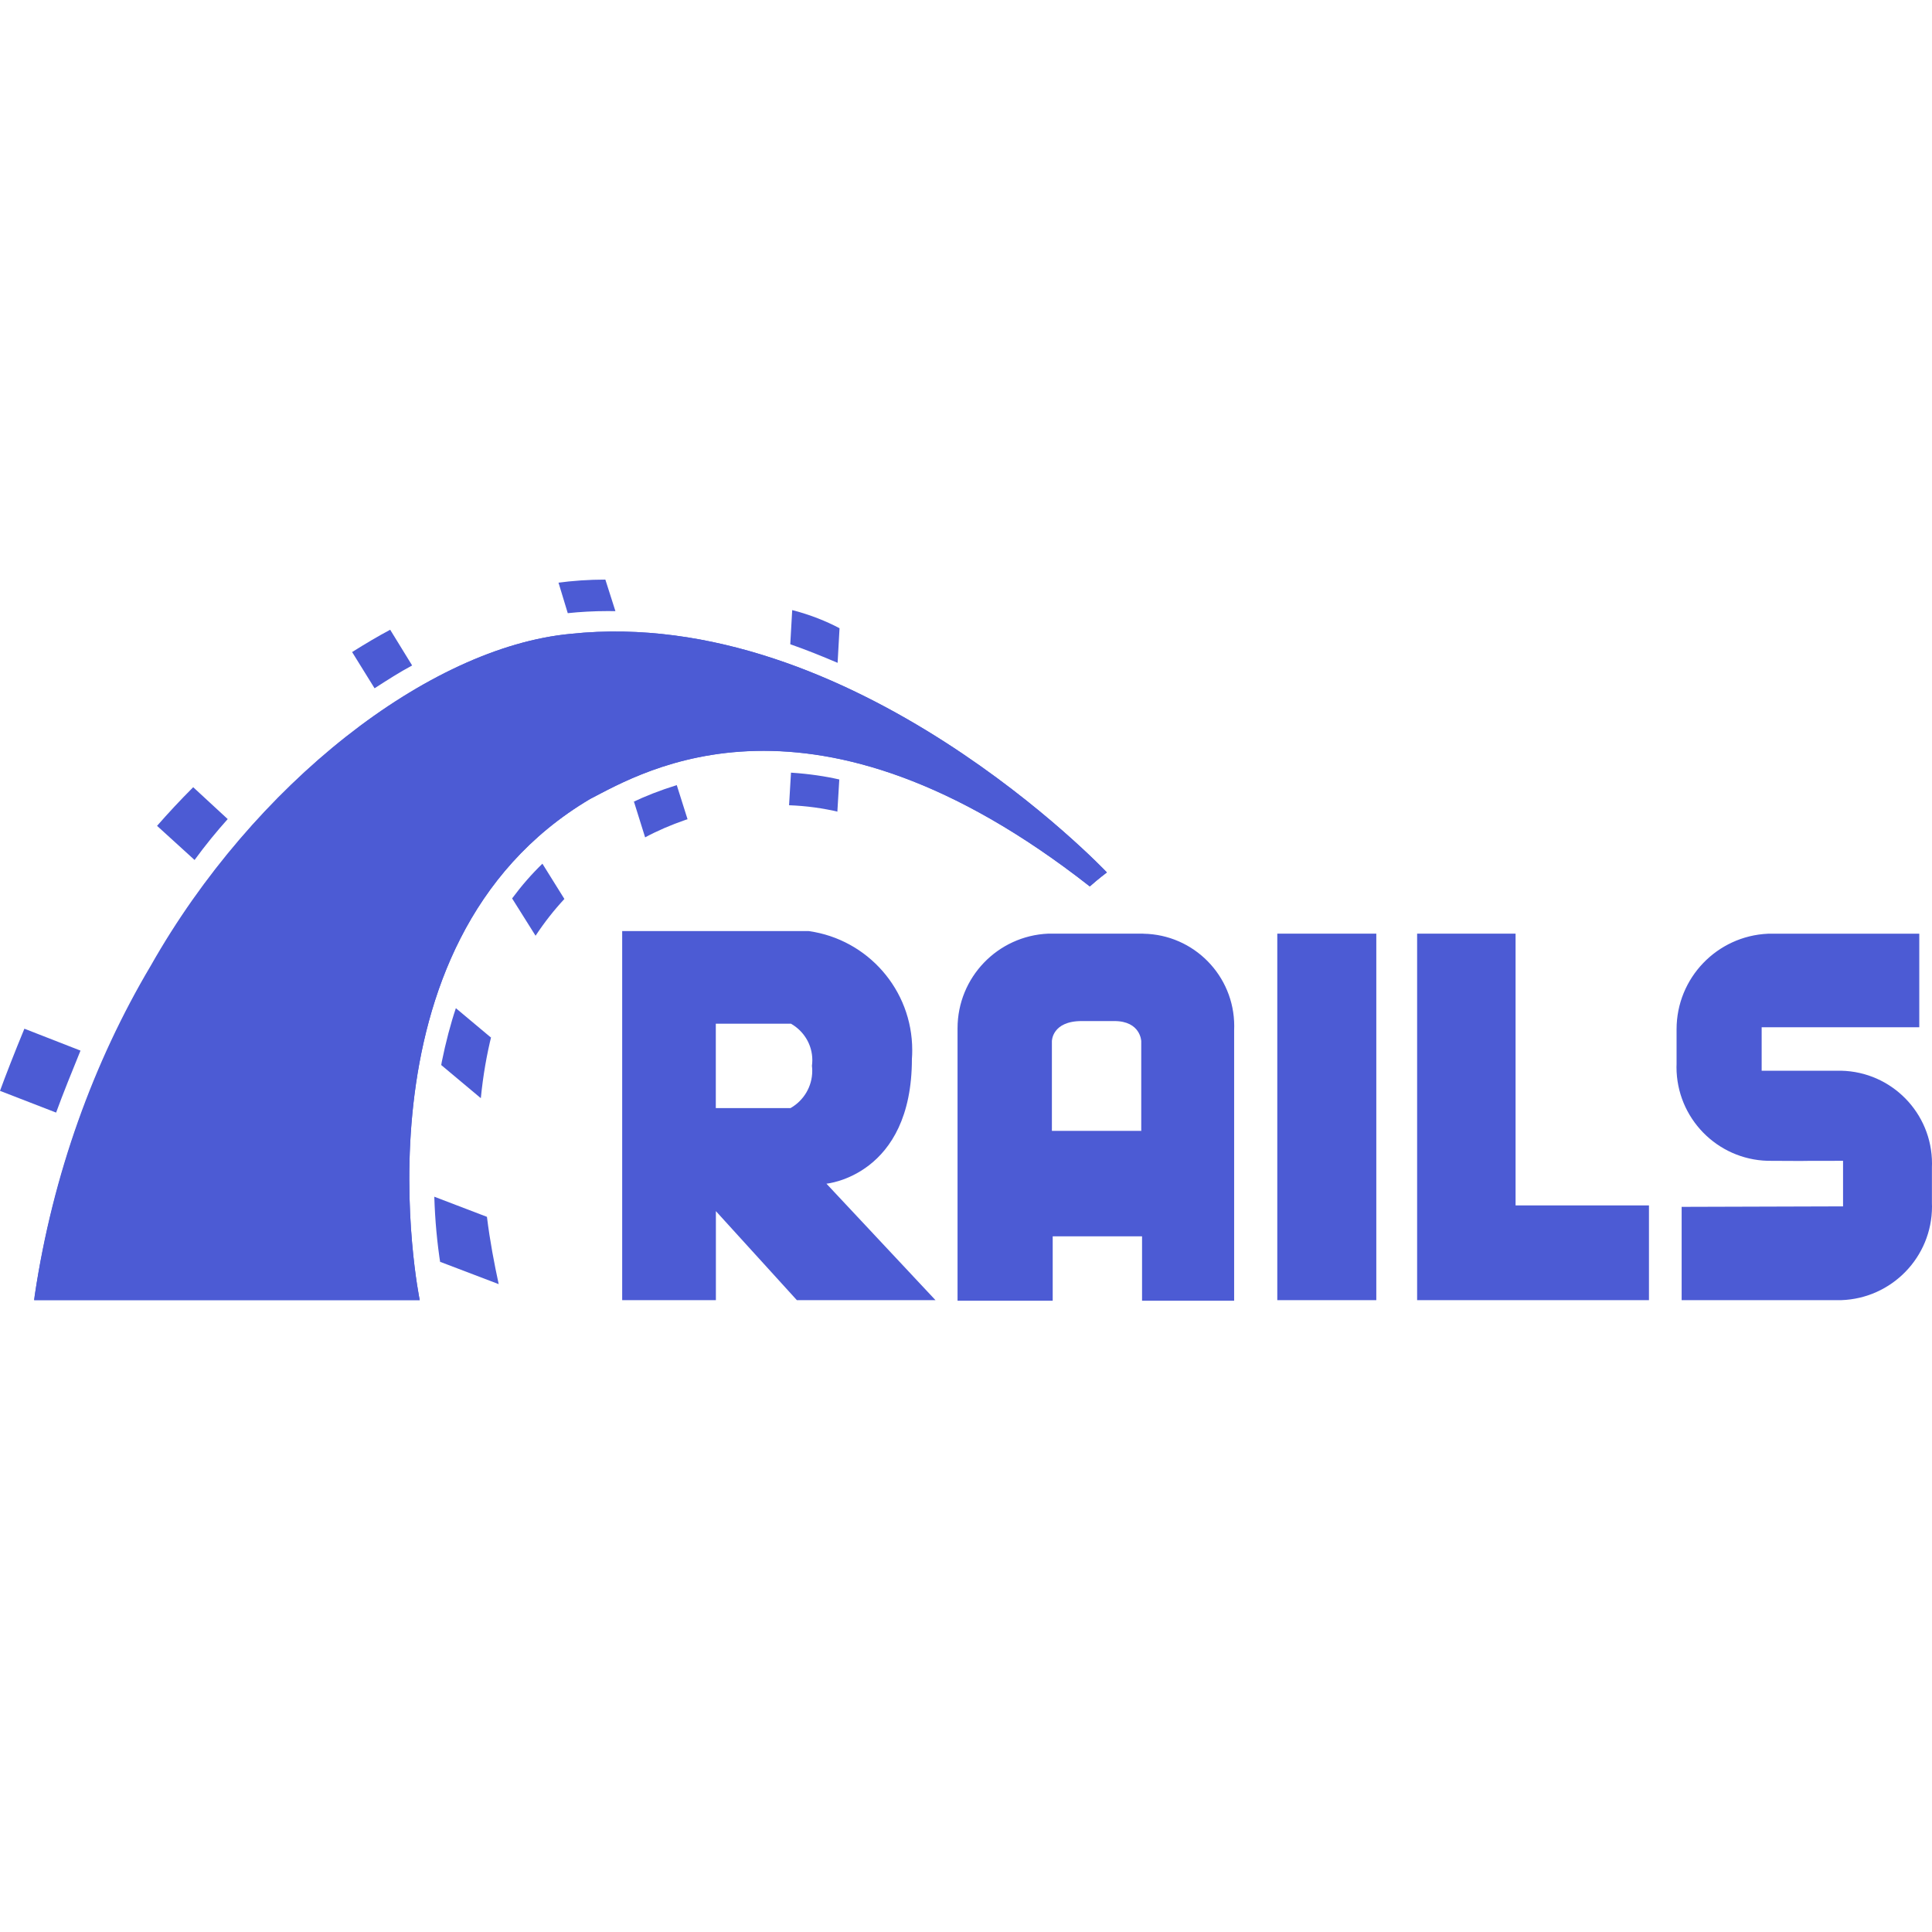
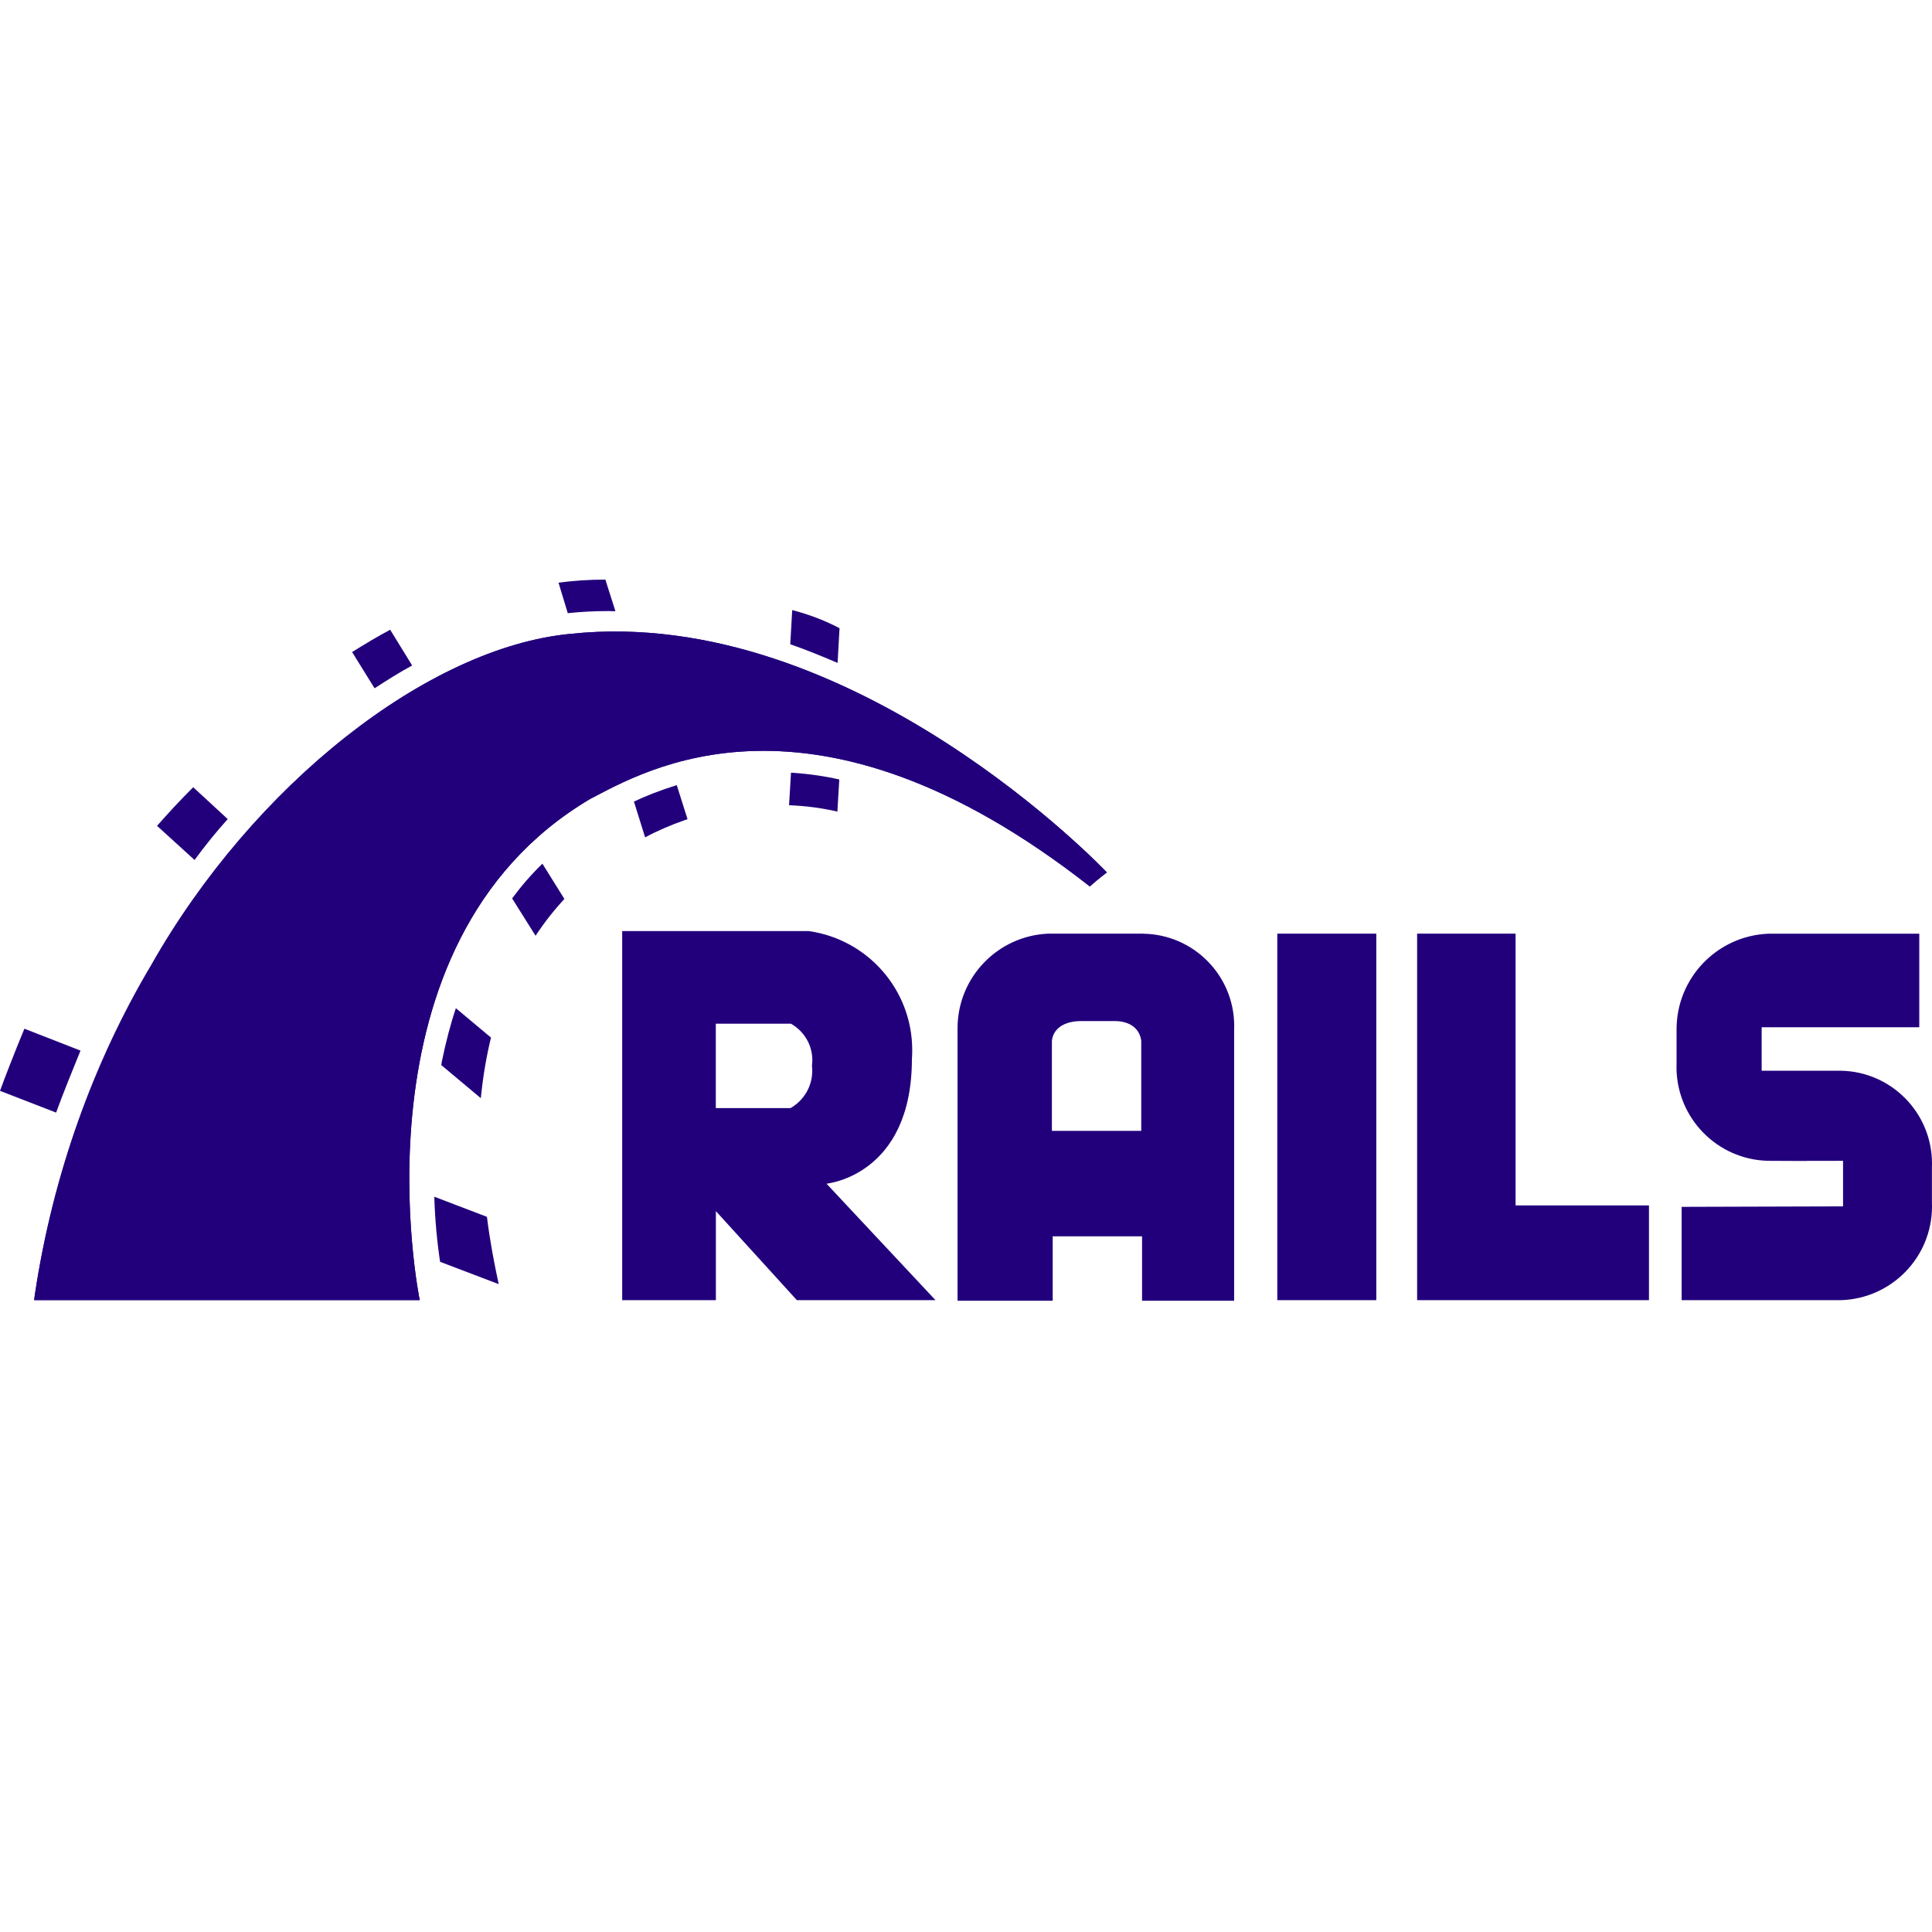
- <svg xmlns="http://www.w3.org/2000/svg" fill="#4C5BD4" width="800px" height="800px" viewBox="0 0 24 24">
-   <path d="m20.89 14.987v1.164h1.982c.627-.021 1.128-.534 1.128-1.164 0-.013 0-.025-.001-.038v.002-.45c.001-.014.001-.03.001-.047 0-.628-.502-1.139-1.127-1.153h-.001-.988v-.54h1.958v-1.162h-1.879c-.633.028-1.136.549-1.136 1.187v.03-.001.405c0 .01-.001.023-.001.035 0 .633.504 1.148 1.133 1.165h.002c1.36.006-.327 0 .934 0v.566l-2.006.006zm-10.623-.283s1.061-.097 1.061-1.55c.003-.033.004-.071.004-.109 0-.753-.557-1.375-1.281-1.478l-.008-.001h-2.314v4.585h1.164v-1.106l1.006 1.106h1.722l-1.354-1.446zm-.449-.939h-.926v-1.048h.934c.159.091.265.259.265.453 0 .024-.002.048-.005.071v-.003c.002.019.004.041.004.064 0 .198-.108.37-.268.462l-.003.001zm4.384-2.167h-1.18c-.628.027-1.127.543-1.127 1.176v.025-.001 3.36h1.182v-.8h1.11v.8h1.144v-3.36c.001-.016.001-.034.001-.052 0-.627-.503-1.137-1.128-1.147h-.001zm-.015 2.45h-1.12v-1.114s0-.25.37-.25h.406c.327 0 .334.25.334.25v1.113zm1.68-2.45h1.23v4.553h-1.23zm2.96 3.376v-3.376h-1.223v4.553h2.88v-1.177z" />
-   <path d="m.424 16.151h4.79s-.915-4.43 2.116-6.225c.661-.341 2.764-1.614 6.208 1.086.109-.097.212-.174.212-.174s-3.153-3.337-6.663-2.964c-1.764.167-3.934 1.871-5.207 4.122-.71 1.196-1.221 2.596-1.447 4.09l-.008.064z" />
-   <path d="m.424 16.15h4.79s-.915-4.43 2.116-6.225c.661-.341 2.764-1.614 6.208 1.086.109-.097.212-.174.212-.174s-3.153-3.336-6.663-2.963c-1.77.167-3.94 1.871-5.214 4.122-.71 1.195-1.219 2.596-1.441 4.091l-.008.063zm9.981-7.915.024-.431c-.168-.089-.363-.166-.568-.22l-.02-.005-.024.424c.2.07.394.148.588.231z" />
-   <path d="m9.826 9.598-.024.405c.217.008.423.037.622.084l-.022-.004.024-.4c-.173-.04-.378-.07-.588-.084zm-2.242-2.006h.061l-.125-.392c-.205 0-.407.014-.605.041l.023-.003.115.379c.149-.016.322-.026.498-.026h.035-.002zm.291 2.366.139.444c.146-.079.321-.155.501-.217l.026-.008-.134-.424c-.212.066-.389.136-.559.217l.026-.011zm-2.755-1.691-.273-.444c-.151.08-.309.174-.473.277l.279.45c.16-.103.311-.2.466-.283zm1.242 2.894.291.463c.113-.171.231-.32.36-.459l-.002.002-.273-.438c-.135.131-.258.272-.369.422l-.007.009zm-.88 2.07.491.411c.028-.284.073-.54.135-.789l-.008.037-.437-.366c-.063.186-.126.424-.175.666l-.007.041zm-2.651-3.054-.431-.398c-.16.16-.309.32-.449.48l.466.424c.139-.19.274-.355.417-.514l-.005.006zm-1.831 2.874-.697-.272c-.115.277-.24.598-.303.772l.697.27c.079-.218.206-.533.303-.77zm4.395 1.814c.009.295.035.575.078.849l-.005-.039.727.277c-.054-.25-.109-.534-.146-.836l-.654-.25z" />
+ <svg xmlns="http://www.w3.org/2000/svg" width="800" height="800" viewBox="0 0 800 800" fill="none">
+   <path d="M696.333 499.567V538.367H762.4C783.3 537.667 800 520.567 800 499.567C800 499.133 800 498.733 799.967 498.3V498.367V483.367C800 482.9 800 482.367 800 481.8C800 460.867 783.267 443.833 762.433 443.367H729.467V425.367H794.733V386.633H732.1C711 387.567 694.233 404.933 694.233 426.2V427.2V427.167V440.667C694.233 441 694.2 441.433 694.2 441.833C694.2 462.933 711 480.1 731.967 480.667H732.033C777.367 480.867 721.133 480.667 763.167 480.667V499.533L696.3 499.733L696.333 499.567ZM342.233 490.133C342.233 490.133 377.6 486.9 377.6 438.467C377.7 437.367 377.733 436.1 377.733 434.833C377.733 409.733 359.167 389 335.033 385.567L334.767 385.533H257.633V538.367H296.433V501.5L329.967 538.367H387.367L342.233 490.133ZM296.4 458.833V423.9H327.533C332.833 426.933 336.367 432.533 336.367 439C336.367 439.8 336.3 440.6 336.2 441.367V441.267C336.267 441.9 336.333 442.633 336.333 443.4C336.333 450 332.733 455.733 327.4 458.8L327.3 458.833H296.4ZM473.4 386.6H434.067C413.133 387.5 396.5 404.7 396.5 425.8V538.6H435.9V511.933H472.9V538.6H511.033V426.6C511.067 426.067 511.067 425.467 511.067 424.867C511.067 403.967 494.3 386.967 473.467 386.633H473.433L473.4 386.6ZM472.9 468.267H435.567V431.133C435.567 431.133 435.567 422.8 447.9 422.8H461.433C472.333 422.8 472.567 431.133 472.567 431.133V468.233L472.9 468.267ZM528.9 386.6H569.9V538.367H528.9V386.6ZM627.567 499.133V386.6H586.8V538.367H682.8V499.133H627.567Z" fill="#22007C" />
+   <path d="M14.133 538.367H173.8C173.8 538.367 143.3 390.7 244.333 330.867C266.367 319.5 336.467 277.067 451.267 367.067C454.9 363.833 458.333 361.267 458.333 361.267C458.333 361.267 353.233 250.033 236.233 262.467C177.433 268.033 105.1 324.833 62.667 399.867C39 439.733 21.967 486.4 14.433 536.2L14.167 538.333L14.133 538.367Z" fill="#22007C" />
+   <path d="M14.133 538.333H173.8C173.8 538.333 143.3 390.667 244.333 330.833C266.367 319.467 336.467 277.033 451.267 367.033C454.9 363.8 458.333 361.233 458.333 361.233C458.333 361.233 353.233 250.033 236.233 262.467C177.233 268.033 104.9 324.833 62.433 399.867C38.767 439.7 21.8 486.4 14.4 536.233L14.133 538.333ZM346.833 274.5L347.633 260.133C342.033 257.167 335.533 254.6 328.7 252.8L328.033 252.633L327.233 266.767C333.9 269.1 340.367 271.733 346.833 274.5Z" fill="#22007C" />
+   <path d="M327.533 319.933L326.733 333.433C333.967 333.7 340.833 334.667 347.467 336.233L346.733 336.1L347.533 322.767C341.767 321.433 334.933 320.433 327.933 319.967L327.533 319.933ZM252.8 253.067H254.833L250.667 240C243.833 240 237.1 240.467 230.5 241.367L231.267 241.267L235.1 253.9C240.067 253.367 245.833 253.033 251.7 253.033H252.867L252.8 253.067ZM262.5 331.933L267.133 346.733C272 344.1 277.833 341.567 283.833 339.5L284.7 339.233L280.233 325.1C273.167 327.3 267.267 329.633 261.6 332.333L262.467 331.967L262.5 331.933ZM170.667 275.567L161.567 260.767C156.533 263.433 151.267 266.567 145.8 270L155.1 285C160.433 281.567 165.5 278.333 170.667 275.567ZM212.067 372.033L221.767 387.467C225.533 381.767 229.467 376.8 233.767 372.167L233.7 372.233L224.6 357.633C220.1 362 216 366.7 212.3 371.7L212.067 372V372.033ZM182.733 441.033L199.1 454.733C200.033 445.267 201.533 436.733 203.6 428.433L203.333 429.667L188.767 417.467C186.667 423.667 184.567 431.6 182.933 439.667L182.733 441.033ZM94.367 339.233L80 325.967C74.667 331.3 69.7 336.633 65.033 341.967L80.567 356.1C85.2 349.767 89.7 344.267 94.467 338.967L94.3 339.167L94.367 339.233ZM33.333 435.033L10.1 425.967C6.267 435.2 2.1 445.9 0 451.7L23.233 460.7C25.867 453.433 30.1 442.933 33.333 435.033ZM179.833 495.5C180.133 505.333 181 514.667 182.433 523.8L182.267 522.5L206.5 531.733C204.7 523.4 202.867 513.933 201.633 503.867L179.833 495.533V495.5Z" fill="#22007C" />
</svg>
